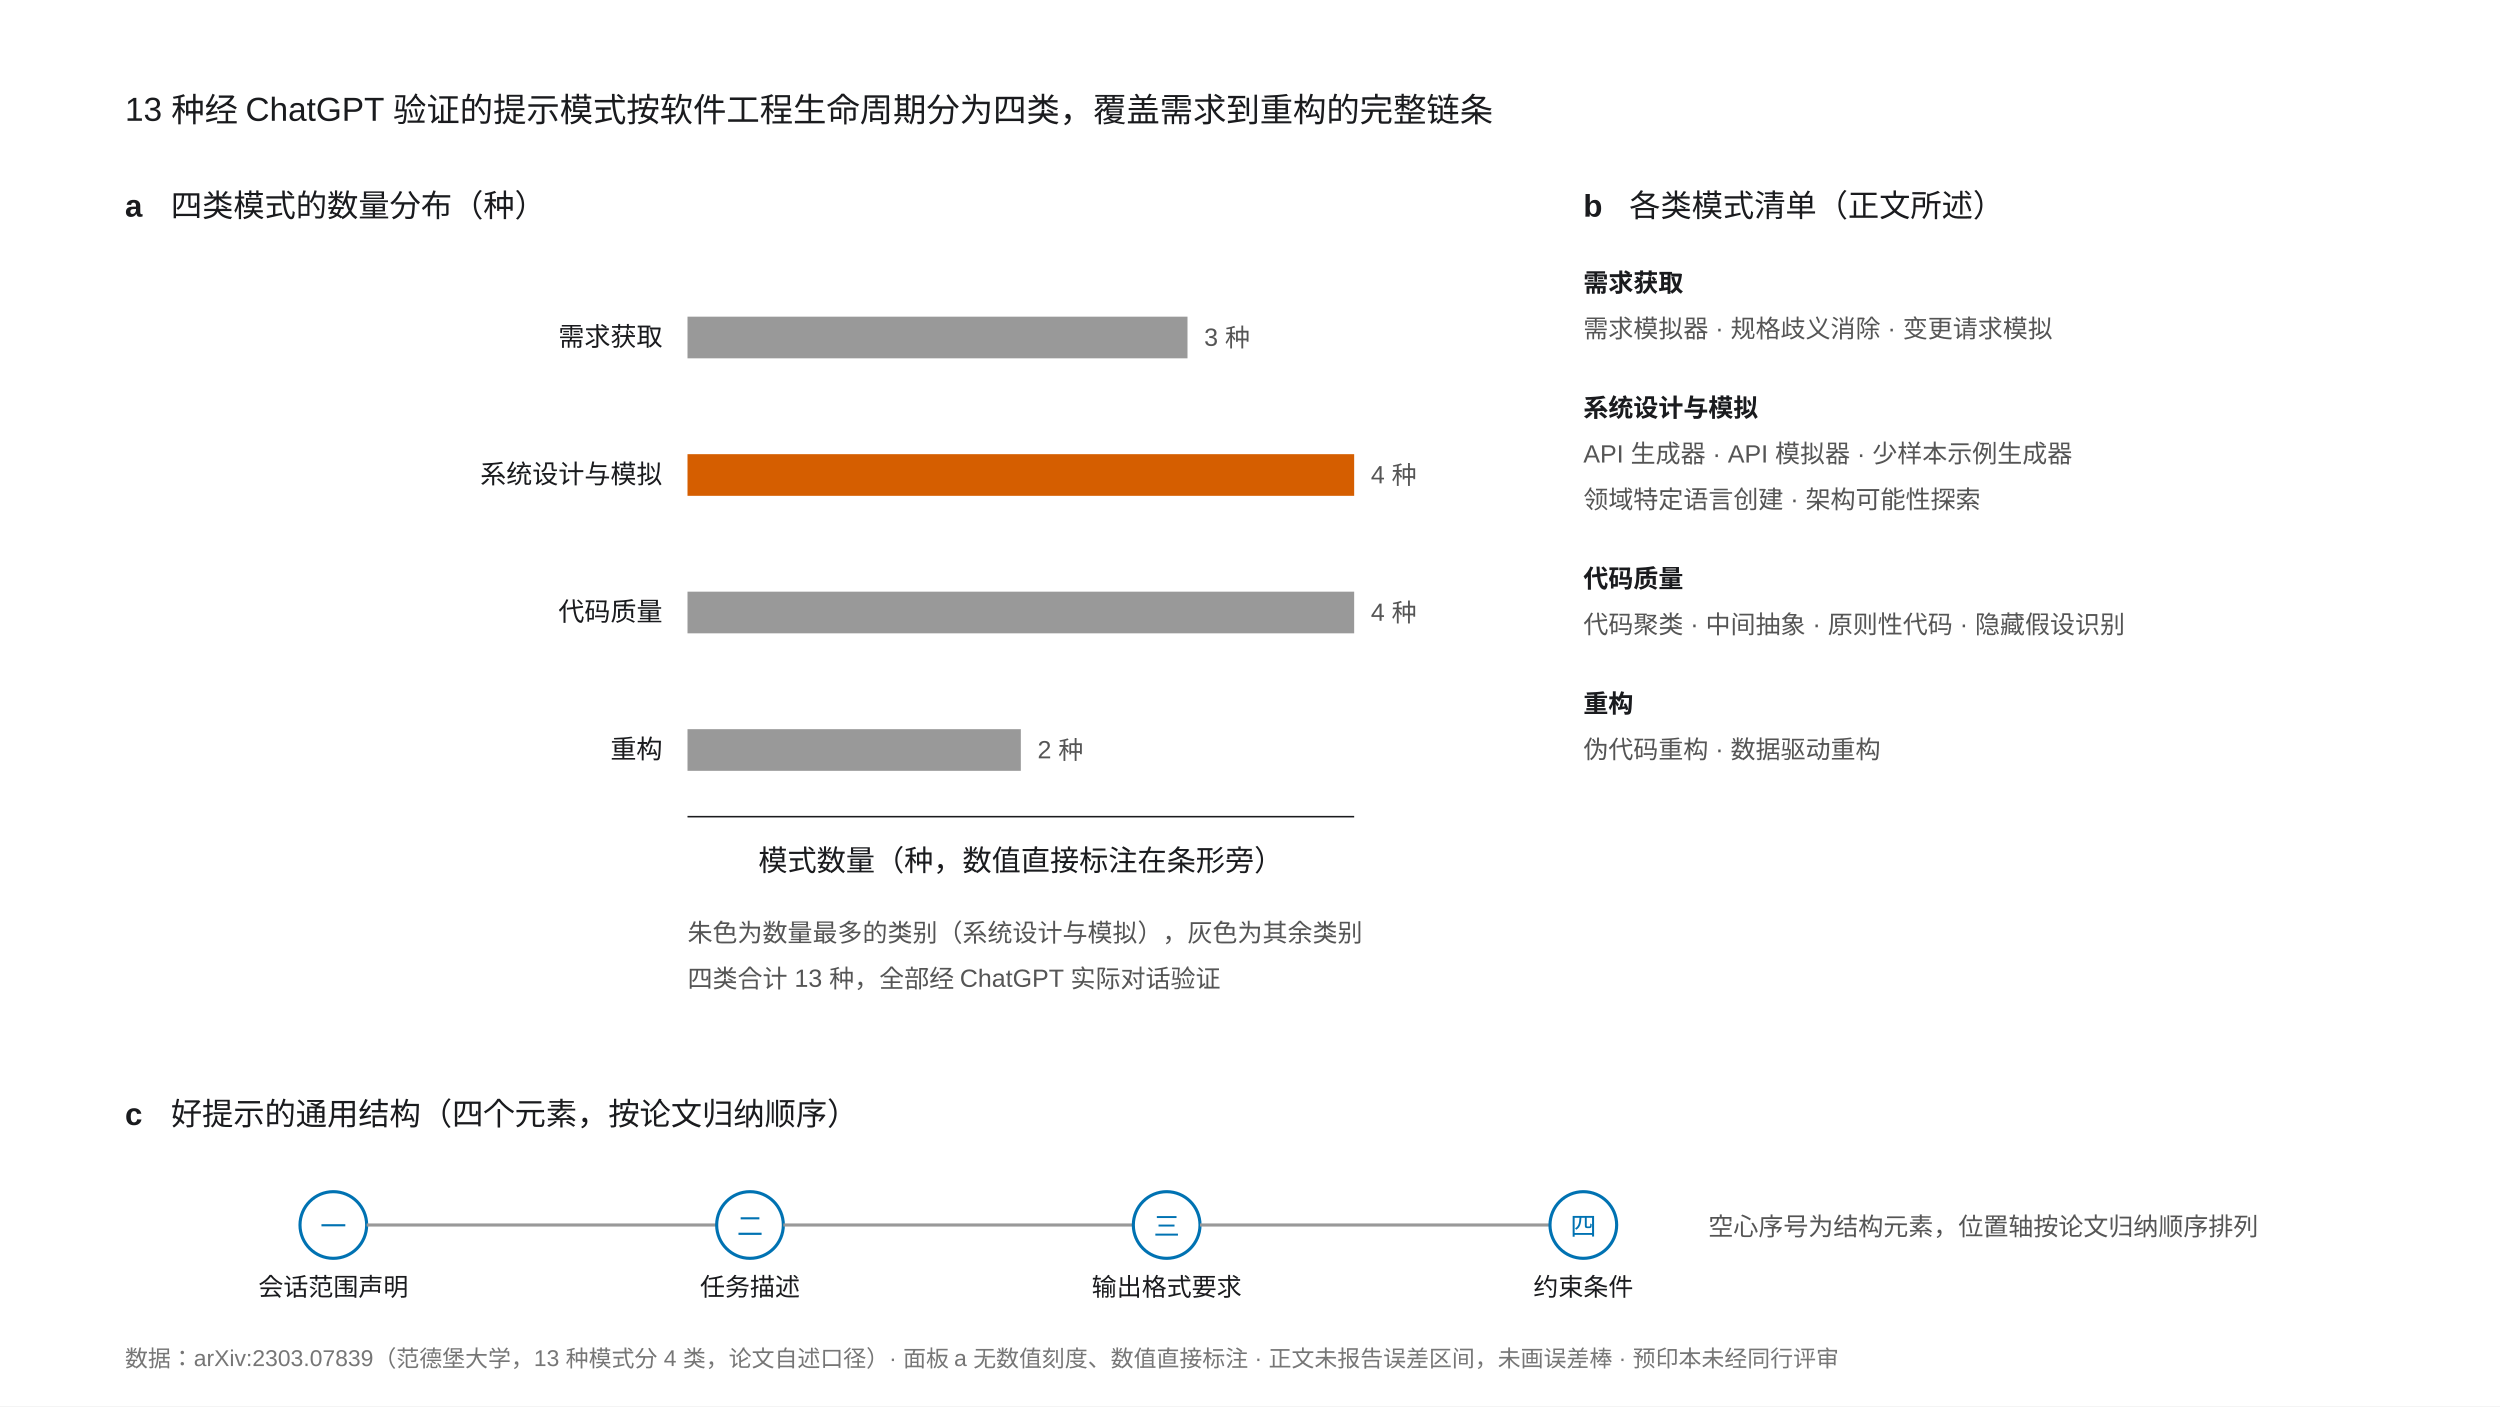
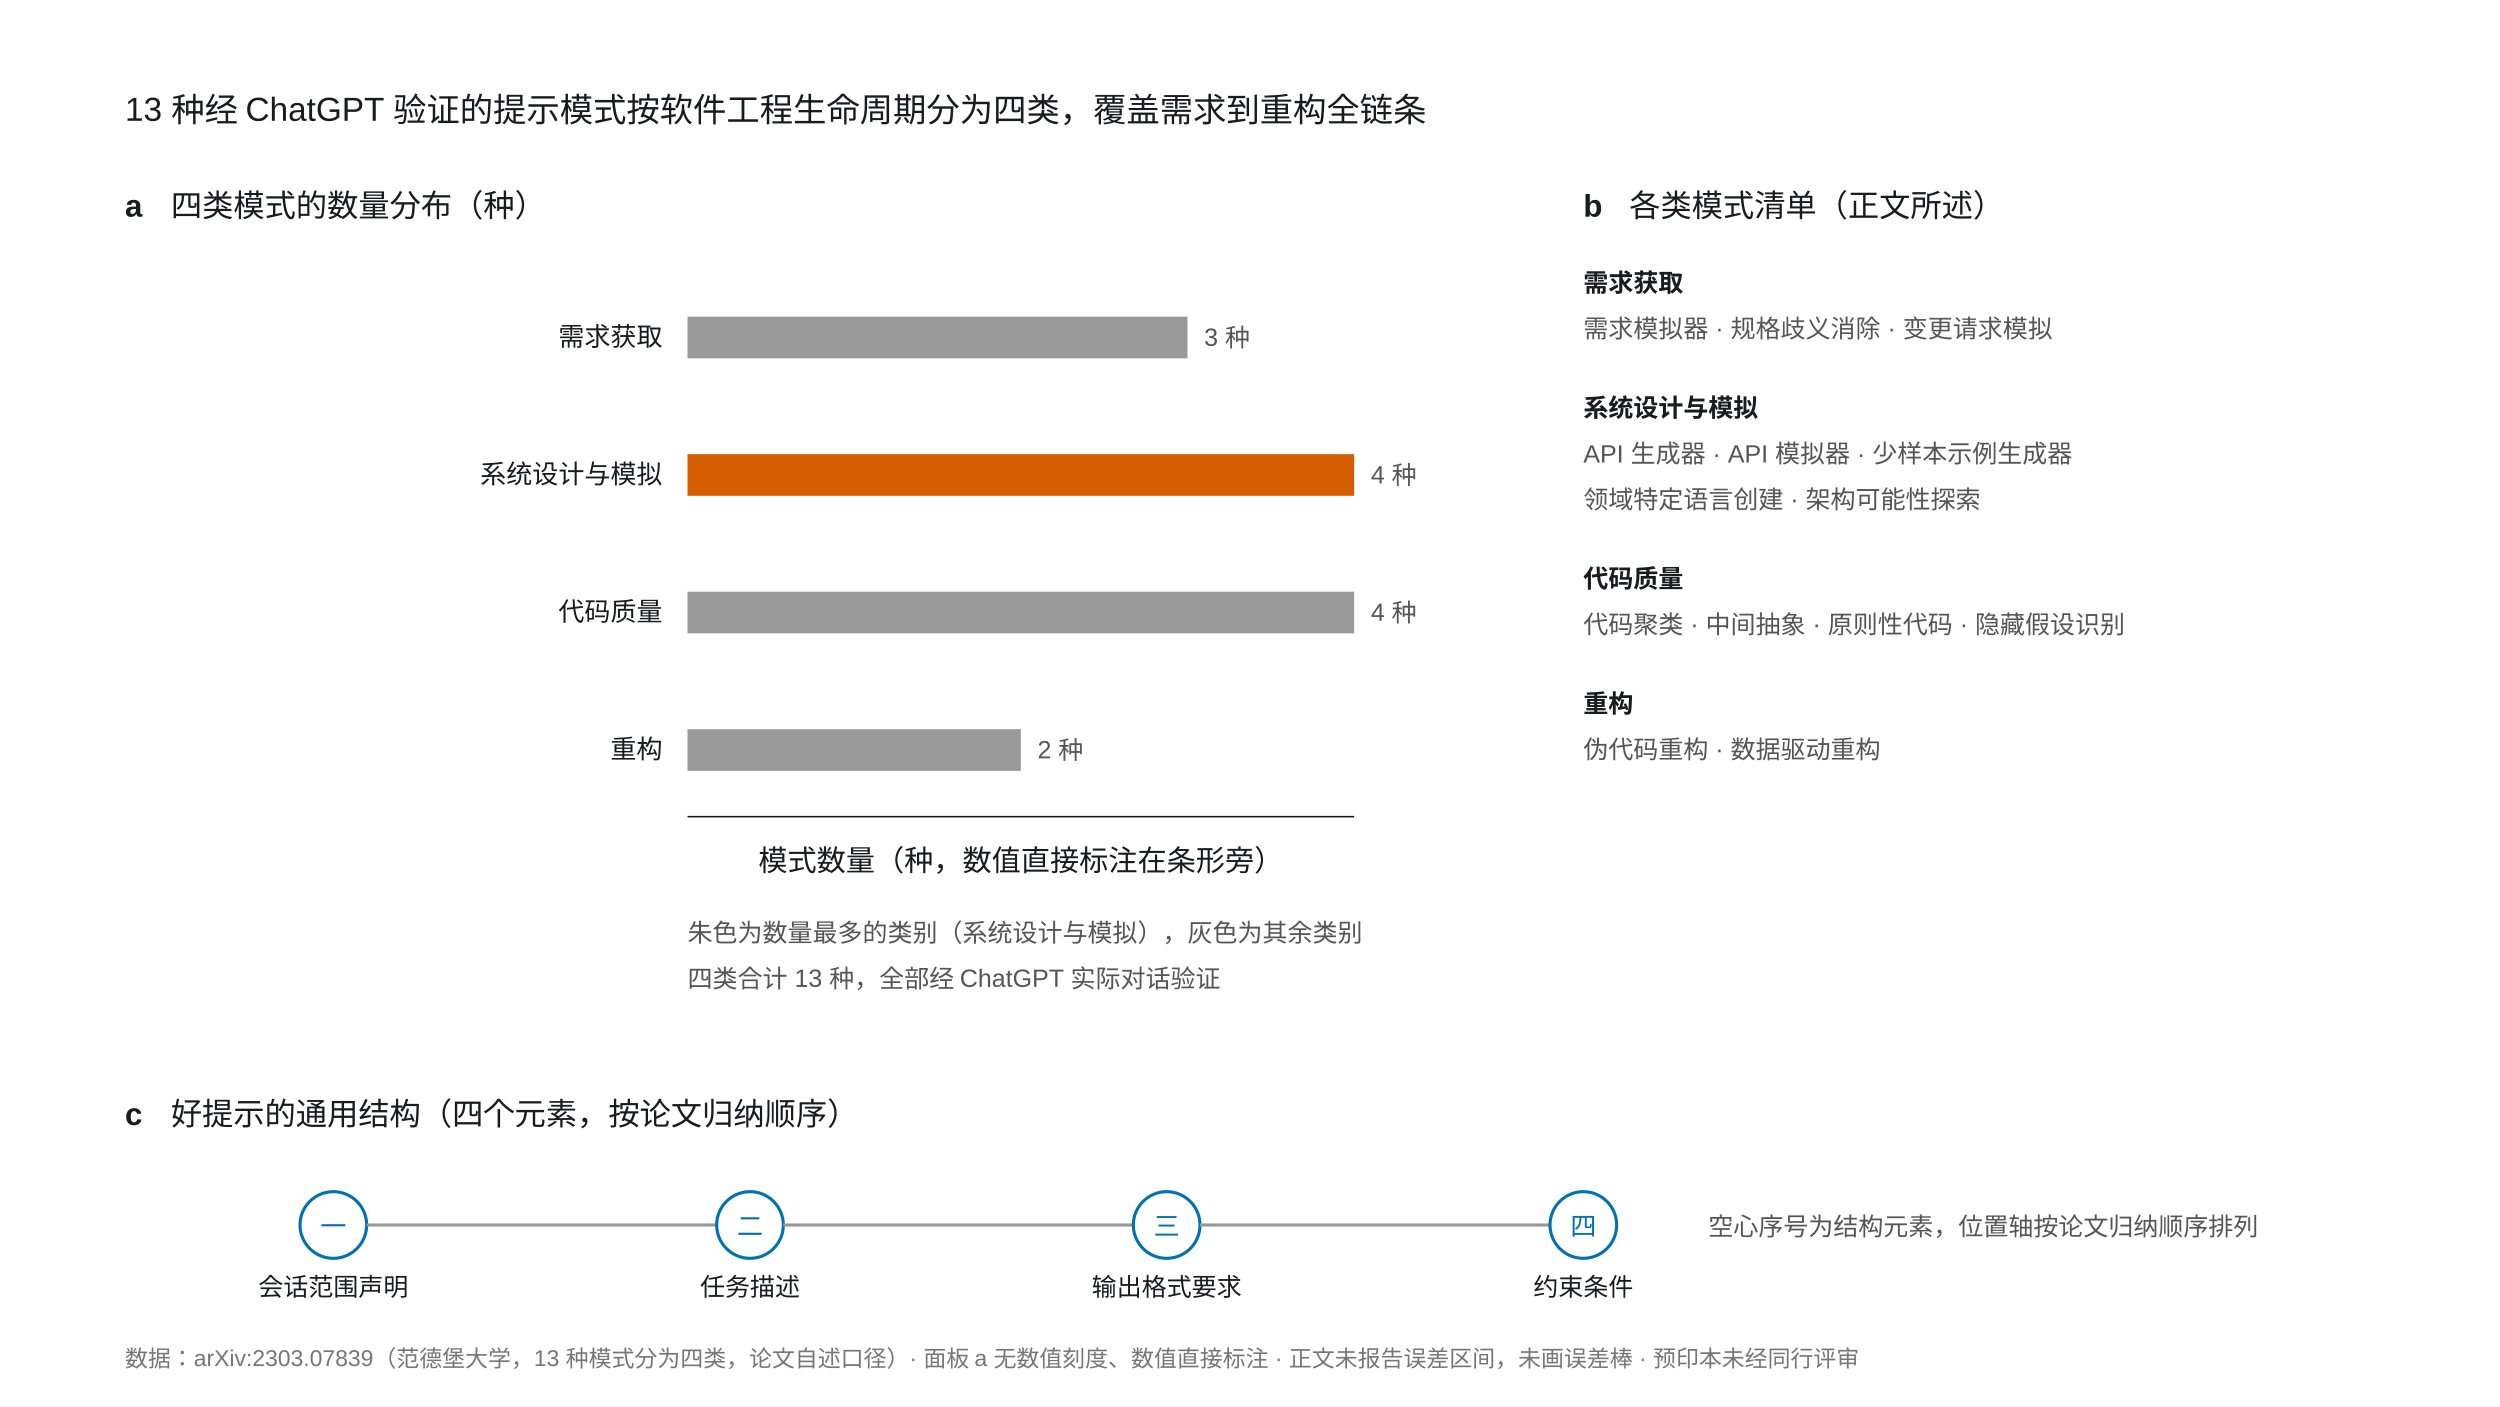
<svg xmlns="http://www.w3.org/2000/svg" width="1200" height="675" viewBox="0 0 1200 675" font-family="'PingFang SC','Helvetica Neue',Arial,sans-serif">
  <rect width="1200" height="675" fill="#FFFFFF" />
-   <text x="60" y="58" font-size="16" fill="#1A1B1E">13 种经 ChatGPT 验证的提示模式按软件工程生命周期分为四类，覆盖需求到重构的完整链条</text>
+   <text x="60" y="58" font-size="16" fill="#1A1B1E">13 种经 ChatGPT 验证的提示模式按软件工程生命周期分为四类，覆盖需求到重构全链条</text>
  <text x="60" y="104" font-size="15" font-weight="bold" fill="#1A1B1E">a</text>
  <text x="82" y="104" font-size="15" fill="#1A1B1E">四类模式的数量分布（种）</text>
  <text x="318" y="166" font-size="12.5" fill="#1A1B1E" text-anchor="end">需求获取</text>
  <rect x="330" y="152" width="240" height="20" fill="#999999" />
  <text x="578" y="166" font-size="12" fill="#555">3 种</text>
  <text x="318" y="232" font-size="12.5" fill="#1A1B1E" text-anchor="end">系统设计与模拟</text>
  <rect x="330" y="218" width="320" height="20" fill="#D55E00" />
  <text x="658" y="232" font-size="12" fill="#555">4 种</text>
  <text x="318" y="298" font-size="12.5" fill="#1A1B1E" text-anchor="end">代码质量</text>
  <rect x="330" y="284" width="320" height="20" fill="#999999" />
  <text x="658" y="298" font-size="12" fill="#555">4 种</text>
  <text x="318" y="364" font-size="12.5" fill="#1A1B1E" text-anchor="end">重构</text>
  <rect x="330" y="350" width="160" height="20" fill="#999999" />
  <text x="498" y="364" font-size="12" fill="#555">2 种</text>
  <line x1="330" y1="392" x2="650" y2="392" stroke="#1A1B1E" stroke-width="0.75" />
  <text x="490" y="418" font-size="14" fill="#1A1B1E" text-anchor="middle">模式数量（种，数值直接标注在条形旁）</text>
  <text x="330" y="452" font-size="12" fill="#555">朱色为数量最多的类别（系统设计与模拟），灰色为其余类别</text>
  <text x="330" y="474" font-size="12" fill="#555">四类合计 13 种，全部经 ChatGPT 实际对话验证</text>
  <text x="760" y="104" font-size="15" font-weight="bold" fill="#1A1B1E">b</text>
  <text x="782" y="104" font-size="15" fill="#1A1B1E">各类模式清单（正文所述）</text>
  <g font-size="12" fill="#555">
    <text x="760" y="140" fill="#1A1B1E" font-weight="bold">需求获取</text>
    <text x="760" y="162">需求模拟器 · 规格歧义消除 · 变更请求模拟</text>
    <text x="760" y="200" fill="#1A1B1E" font-weight="bold">系统设计与模拟</text>
    <text x="760" y="222">API 生成器 · API 模拟器 · 少样本示例生成器</text>
    <text x="760" y="244">领域特定语言创建 · 架构可能性探索</text>
    <text x="760" y="282" fill="#1A1B1E" font-weight="bold">代码质量</text>
    <text x="760" y="304">代码聚类 · 中间抽象 · 原则性代码 · 隐藏假设识别</text>
    <text x="760" y="342" fill="#1A1B1E" font-weight="bold">重构</text>
    <text x="760" y="364">伪代码重构 · 数据驱动重构</text>
  </g>
  <text x="60" y="540" font-size="15" font-weight="bold" fill="#1A1B1E">c</text>
  <text x="82" y="540" font-size="15" fill="#1A1B1E">好提示的通用结构（四个元素，按论文归纳顺序）</text>
  <g>
    <circle cx="160" cy="588" r="16" fill="#FFFFFF" stroke="#0072B2" stroke-width="1.5" />
    <text x="160" y="593" font-size="12.5" fill="#0072B2" text-anchor="middle">一</text>
    <text x="160" y="622" font-size="12" fill="#1A1B1E" text-anchor="middle">会话范围声明</text>
    <line x1="176" y1="588" x2="344" y2="588" stroke="#999999" stroke-width="1.5" />
    <circle cx="360" cy="588" r="16" fill="#FFFFFF" stroke="#0072B2" stroke-width="1.5" />
    <text x="360" y="593" font-size="12.5" fill="#0072B2" text-anchor="middle">二</text>
    <text x="360" y="622" font-size="12" fill="#1A1B1E" text-anchor="middle">任务描述</text>
    <line x1="376" y1="588" x2="544" y2="588" stroke="#999999" stroke-width="1.5" />
    <circle cx="560" cy="588" r="16" fill="#FFFFFF" stroke="#0072B2" stroke-width="1.5" />
    <text x="560" y="593" font-size="12.5" fill="#0072B2" text-anchor="middle">三</text>
    <text x="560" y="622" font-size="12" fill="#1A1B1E" text-anchor="middle">输出格式要求</text>
    <line x1="576" y1="588" x2="744" y2="588" stroke="#999999" stroke-width="1.5" />
    <circle cx="760" cy="588" r="16" fill="#FFFFFF" stroke="#0072B2" stroke-width="1.5" />
    <text x="760" y="593" font-size="12.5" fill="#0072B2" text-anchor="middle">四</text>
    <text x="760" y="622" font-size="12" fill="#1A1B1E" text-anchor="middle">约束条件</text>
  </g>
  <text x="820" y="593" font-size="12" fill="#555">空心序号为结构元素，位置轴按论文归纳顺序排列</text>
-   <text x="60" y="656" font-size="11" fill="#767676">数据：arXiv:2303.07839（范德堡大学，13 种模式分 4 类，论文自述口径）· 面板 a 无数值刻度、数值直接标注 · 正文未报告误差区间，未画误差棒 · 预印本未经同行评审</text>
+   <text x="60" y="656" font-size="11" fill="#767676">数据：arXiv:2303.07839（范德堡大学，13 种模式分为四类，论文自述口径）· 面板 a 无数值刻度、数值直接标注 · 正文未报告误差区间，未画误差棒 · 预印本未经同行评审</text>
</svg>
